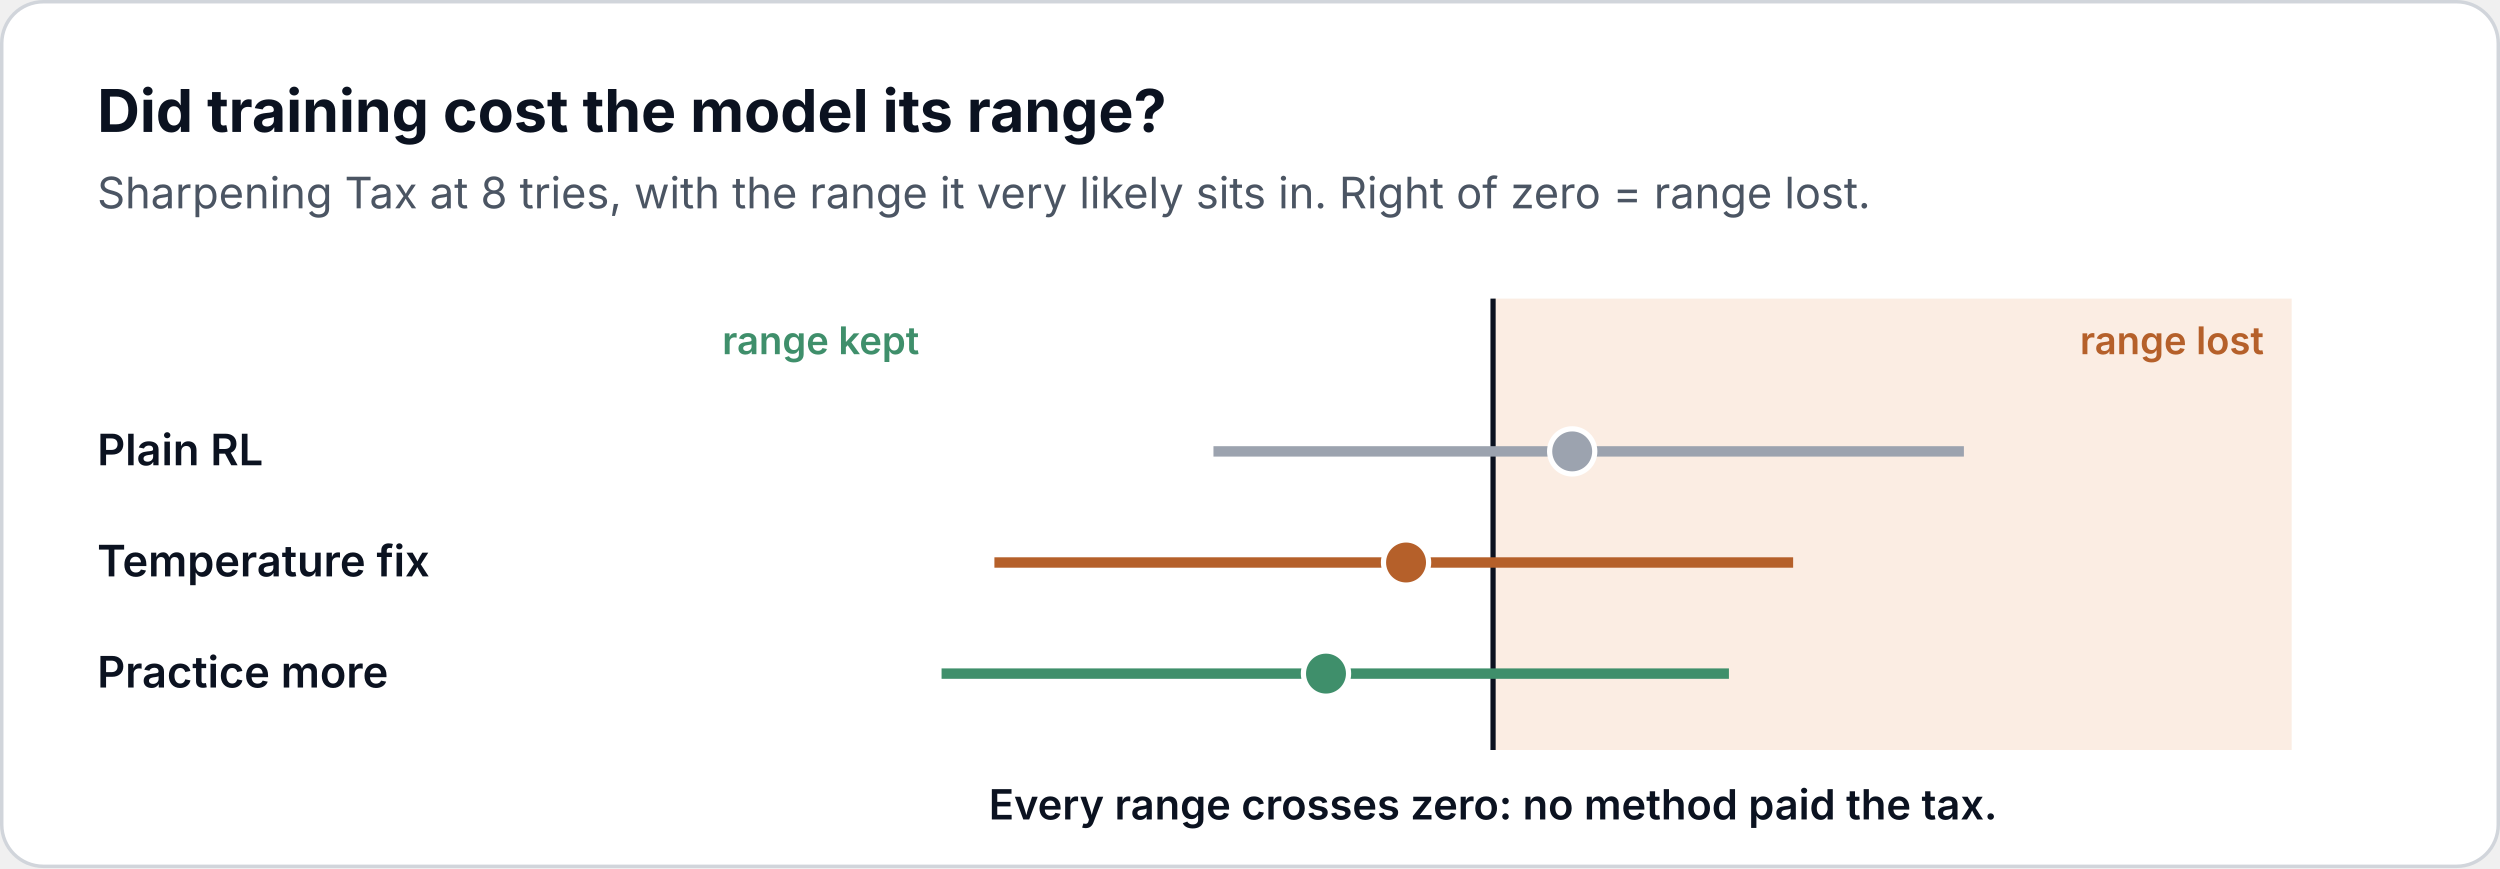
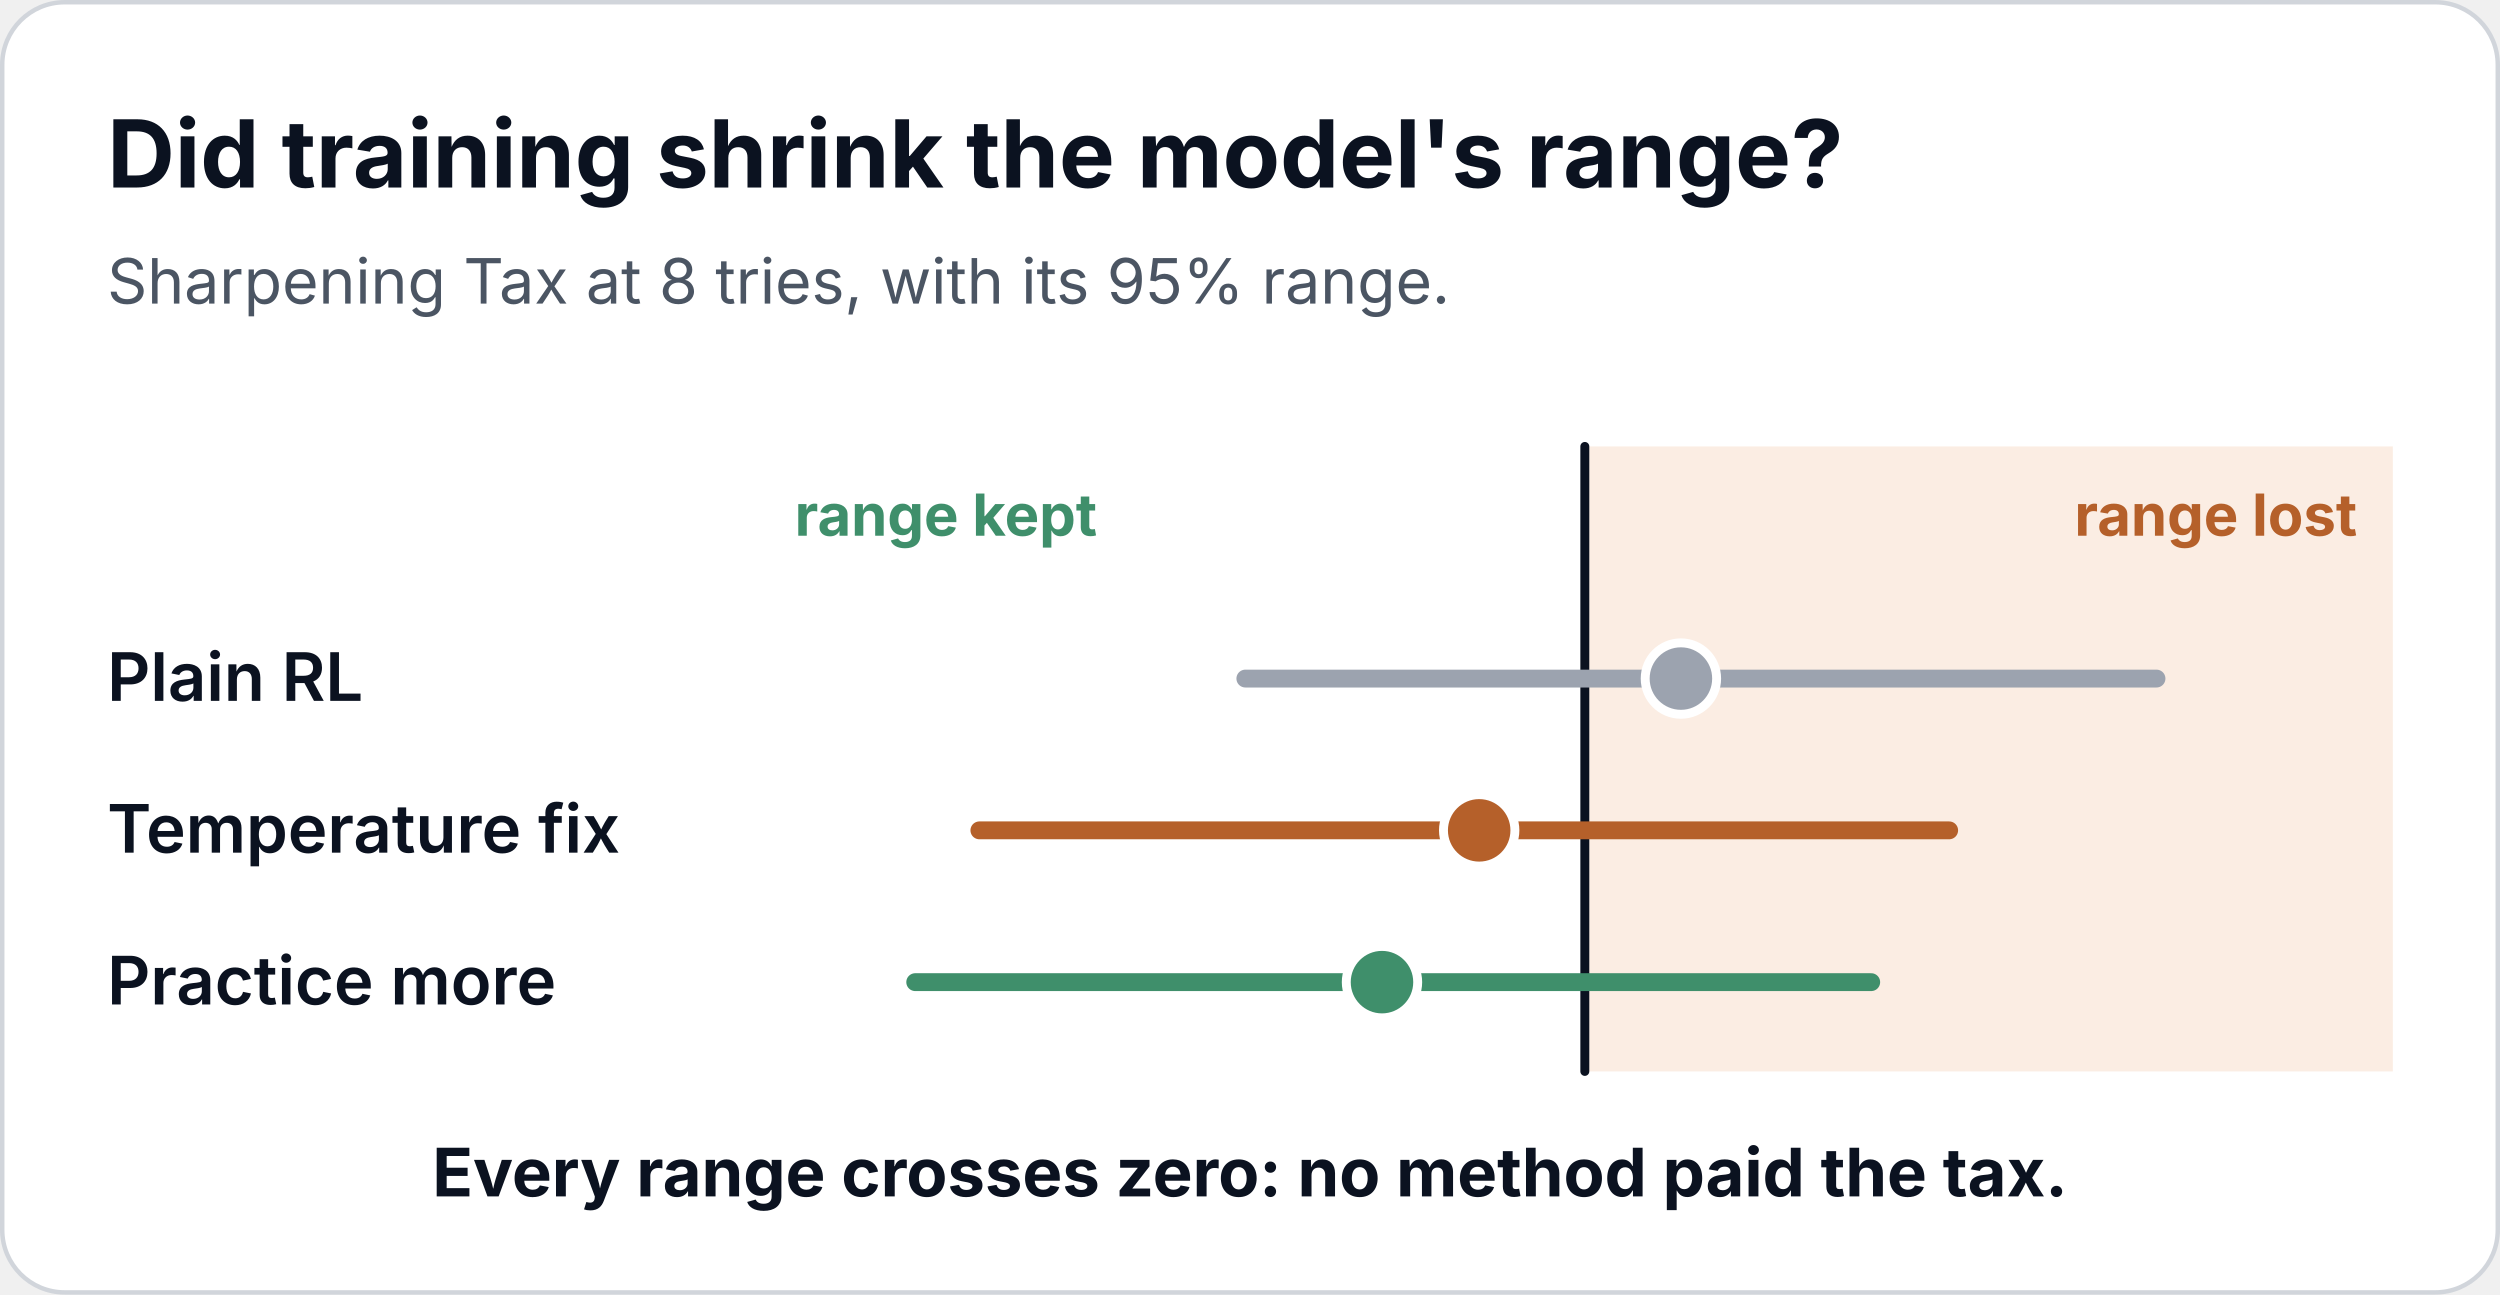
- <svg xmlns="http://www.w3.org/2000/svg" viewBox="0 0 720 250" width="720" height="250">
-   <rect x="0.5" y="0.5" width="719" height="249" rx="12" fill="#FFFFFF" stroke="#D1D5DB" />
-   <text x="28" y="38" font-family="ui-sans-serif, system-ui, -apple-system, 'Segoe UI', Inter, sans-serif" font-size="17" font-weight="700" fill="#0B1220" text-anchor="start">Did training cost the model its range?</text>
-   <text x="28" y="60" font-family="ui-sans-serif, system-ui, -apple-system, 'Segoe UI', Inter, sans-serif" font-size="12.5" font-weight="400" fill="#4B5563" text-anchor="start">Sharpening Tax at 8 tries, with the range it very likely sits in. Right of zero = range lost.</text>
-   <rect x="430.0" y="86" width="230.0" height="130" rx="0" fill="#FBEDE3" stroke="none" />
-   <text x="652" y="102" font-family="ui-sans-serif, system-ui, -apple-system, 'Segoe UI', Inter, sans-serif" font-size="11" font-weight="600" fill="#B5602A" text-anchor="end">range lost</text>
-   <text x="208" y="102" font-family="ui-sans-serif, system-ui, -apple-system, 'Segoe UI', Inter, sans-serif" font-size="11" font-weight="600" fill="#3F8F6B" text-anchor="start">range kept</text>
-   <line x1="430.0" y1="86" x2="430.0" y2="216" stroke="#0B1220" stroke-width="1.5" />
-   <text x="28" y="134" font-family="ui-sans-serif, system-ui, -apple-system, 'Segoe UI', Inter, sans-serif" font-size="12.5" font-weight="600" fill="#0B1220" text-anchor="start">Plain RL</text>
-   <line x1="349.477" y1="130" x2="565.602" y2="130" stroke="#9CA3AF" stroke-width="3" />
-   <circle cx="452.792" cy="130" r="6.5" fill="#9CA3AF" stroke="#FFFFFF" stroke-width="1.5" />
-   <text x="28" y="166" font-family="ui-sans-serif, system-ui, -apple-system, 'Segoe UI', Inter, sans-serif" font-size="12.5" font-weight="600" fill="#0B1220" text-anchor="start">Temperature fix</text>
-   <line x1="286.389" y1="162" x2="516.422" y2="162" stroke="#B5602A" stroke-width="3" />
-   <circle cx="404.942" cy="162" r="6.5" fill="#B5602A" stroke="#FFFFFF" stroke-width="1.5" />
-   <text x="28" y="198" font-family="ui-sans-serif, system-ui, -apple-system, 'Segoe UI', Inter, sans-serif" font-size="12.5" font-weight="600" fill="#0B1220" text-anchor="start">Practice more</text>
-   <line x1="271.172" y1="194" x2="497.93" y2="194" stroke="#3F8F6B" stroke-width="3" />
-   <circle cx="381.886" cy="194" r="6.5" fill="#3F8F6B" stroke="#FFFFFF" stroke-width="1.5" />
-   <text x="430.0" y="236" font-family="ui-sans-serif, system-ui, -apple-system, 'Segoe UI', Inter, sans-serif" font-size="12" font-weight="600" fill="#0B1220" text-anchor="middle">Every range crosses zero: no method paid the tax.</text>
+ <svg xmlns="http://www.w3.org/2000/svg" viewBox="0 0 560 290" width="560" height="290">
+   <rect x="0.5" y="0.5" width="559" height="289" rx="14" fill="#FFFFFF" stroke="#D1D5DB" />
+   <text x="24" y="42" font-family="ui-sans-serif, system-ui, -apple-system, 'Segoe UI', Inter, sans-serif" font-size="21" font-weight="700" fill="#0B1220" text-anchor="start">Did training shrink the model's range?</text>
+   <text x="24" y="68" font-family="ui-sans-serif, system-ui, -apple-system, 'Segoe UI', Inter, sans-serif" font-size="14" font-weight="400" fill="#4B5563" text-anchor="start">Sharpening Tax at 8 tries, with its 95% range.</text>
+   <rect x="355.0" y="100" width="181.0" height="140" rx="0" fill="#FBEDE3" />
+   <text x="528" y="120" font-family="ui-sans-serif, system-ui, -apple-system, 'Segoe UI', Inter, sans-serif" font-size="13" font-weight="700" fill="#B5602A" text-anchor="end">range lost</text>
+   <text x="178" y="120" font-family="ui-sans-serif, system-ui, -apple-system, 'Segoe UI', Inter, sans-serif" font-size="13" font-weight="700" fill="#3F8F6B" text-anchor="start">range kept</text>
+   <line x1="355.0" y1="100" x2="355.0" y2="240" stroke="#0B1220" stroke-width="2" stroke-linecap="round" />
+   <text x="24" y="157" font-family="ui-sans-serif, system-ui, -apple-system, 'Segoe UI', Inter, sans-serif" font-size="15" font-weight="600" fill="#0B1220" text-anchor="start">Plain RL</text>
+   <line x1="278.958" y1="152" x2="483.055" y2="152" stroke="#9CA3AF" stroke-width="4" stroke-linecap="round" />
+   <circle cx="376.524" cy="152" r="8" fill="#9CA3AF" stroke="#FFFFFF" stroke-width="2" />
+   <text x="24" y="191" font-family="ui-sans-serif, system-ui, -apple-system, 'Segoe UI', Inter, sans-serif" font-size="15" font-weight="600" fill="#0B1220" text-anchor="start">Temperature fix</text>
+   <line x1="219.381" y1="186" x2="436.612" y2="186" stroke="#B5602A" stroke-width="4" stroke-linecap="round" />
+   <circle cx="331.337" cy="186" r="8" fill="#B5602A" stroke="#FFFFFF" stroke-width="2" />
+   <text x="24" y="225" font-family="ui-sans-serif, system-ui, -apple-system, 'Segoe UI', Inter, sans-serif" font-size="15" font-weight="600" fill="#0B1220" text-anchor="start">Practice more</text>
+   <line x1="205.011" y1="220" x2="419.15" y2="220" stroke="#3F8F6B" stroke-width="4" stroke-linecap="round" />
+   <circle cx="309.564" cy="220" r="8" fill="#3F8F6B" stroke="#FFFFFF" stroke-width="2" />
+   <text x="280.0" y="268" font-family="ui-sans-serif, system-ui, -apple-system, 'Segoe UI', Inter, sans-serif" font-size="15" font-weight="700" fill="#0B1220" text-anchor="middle">Every range crosses zero: no method paid the tax.</text>
</svg>
